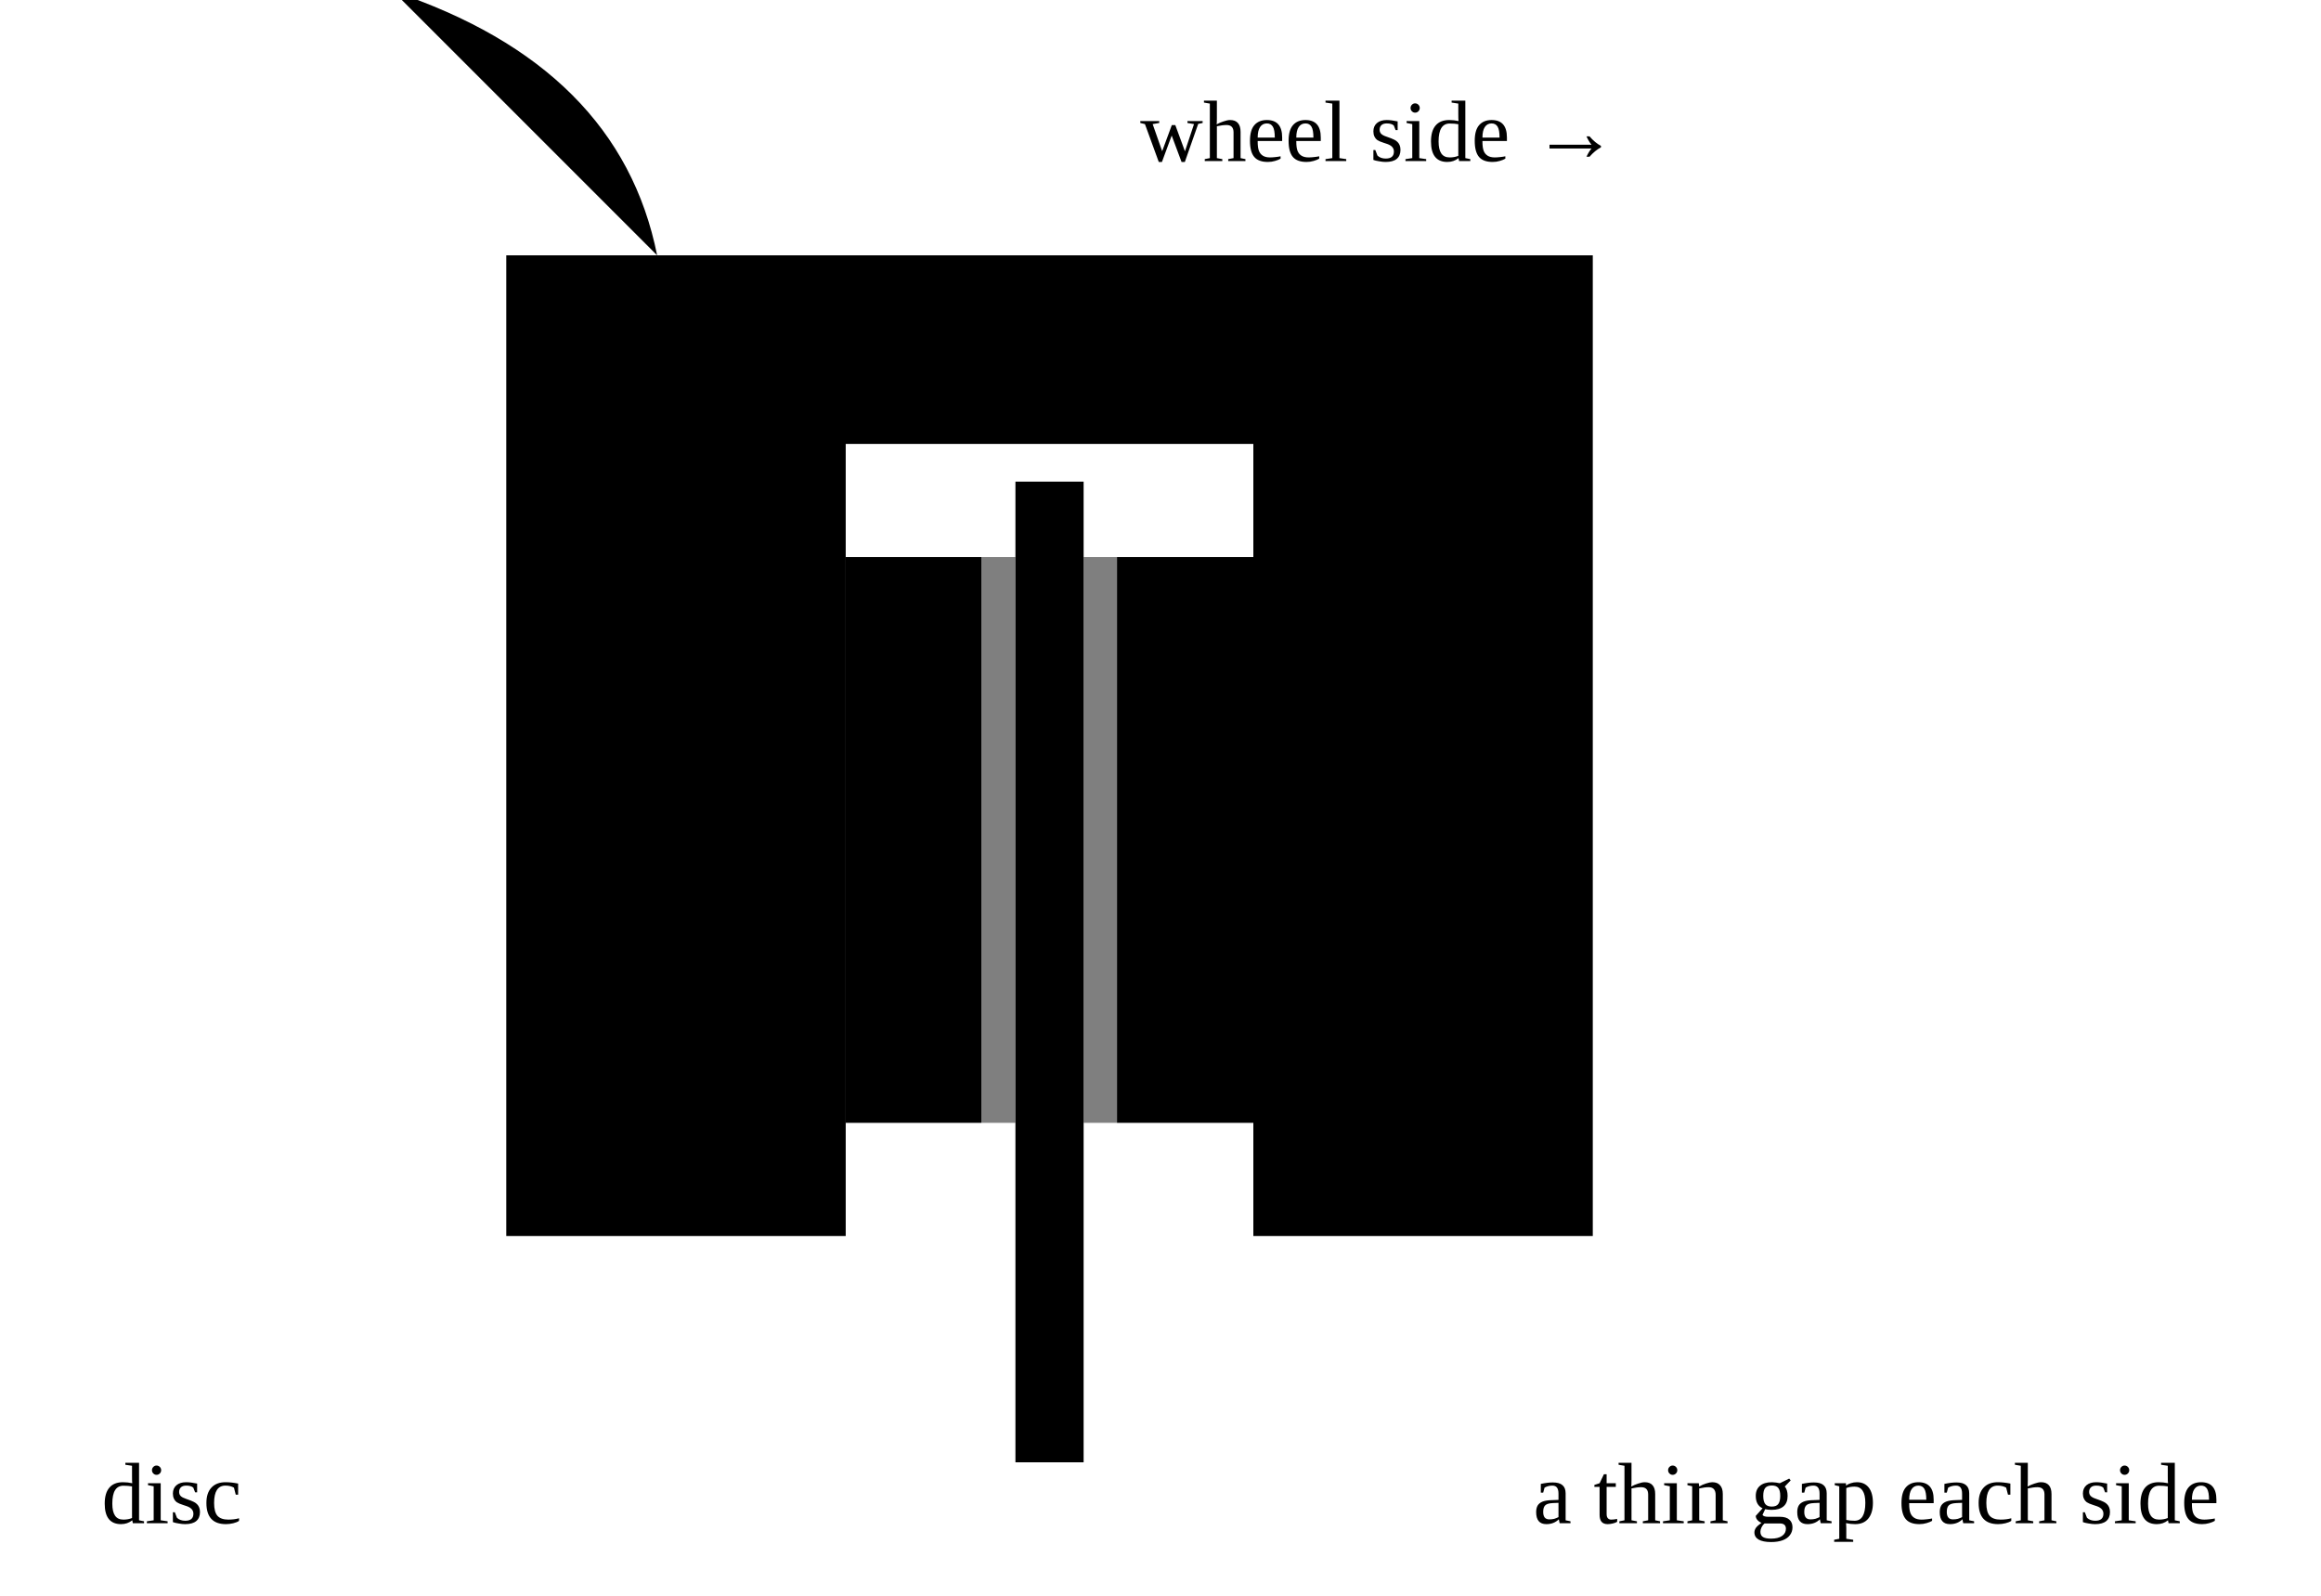
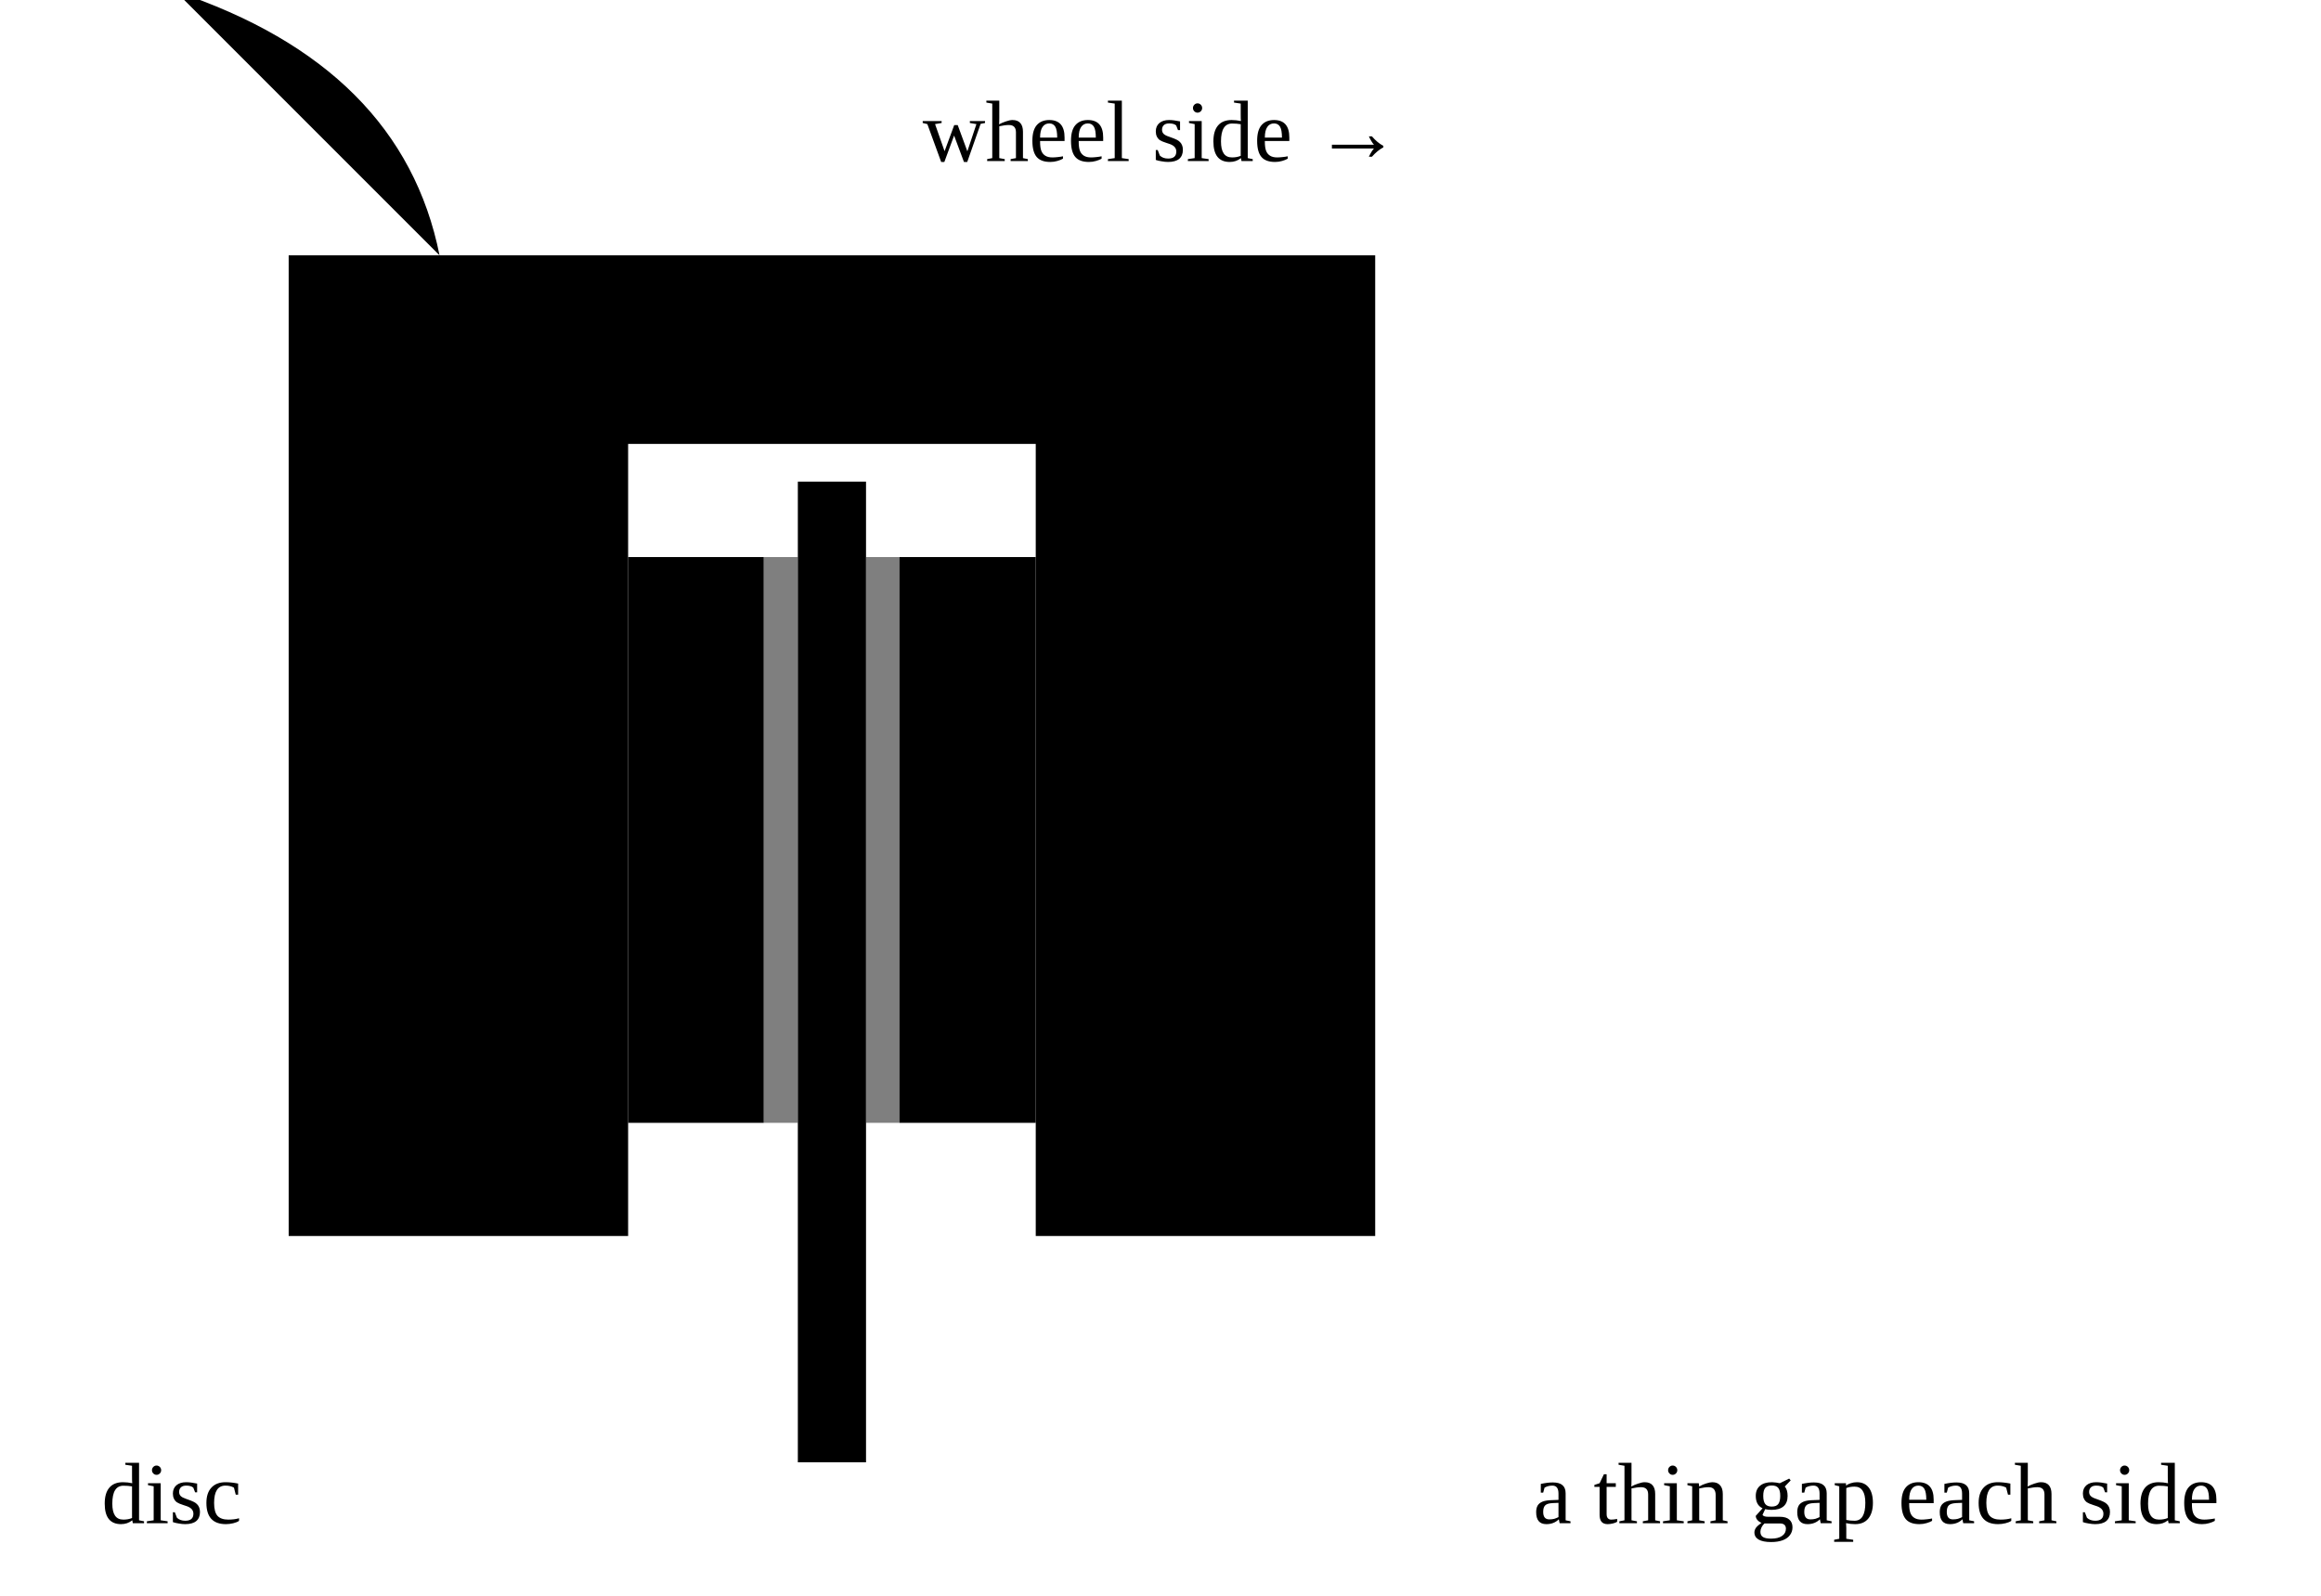
<svg class="cp" viewBox="0 0 320 220">
-   <path class="cp-obj" d="M69.8 35.2L219.6 35.2L219.6 170.4L172.8 170.4L172.8 61.2L116.6 61.2L116.6 170.4L69.8 170.4Z" />
-   <path class="cp-obj" style="stroke-width:1.5" d="M140 66.4L149.4 66.4L149.4 201.6L140 201.6Z" />
-   <text class="cp-tm" x="157.2" y="22.2">wheel side →</text>
-   <path class="cp-halo" style="opacity:0.5" d="M135.3 76.8L140 76.8L140 154.8L135.3 154.8Z" />
-   <path class="cp-halo" style="opacity:0.5" d="M149.4 76.8L154 76.8L154 154.8L149.4 154.8Z" />
-   <path class="cp-rubber" d="M116.6 76.8L135.3 76.8L135.3 154.8L116.6 154.8Z" />
-   <path class="cp-rubber" d="M154 76.8L172.8 76.8L172.8 154.8L154 154.8Z" />
-   <path class="cp-ctx" style="stroke-width:3" d="M90.6 35.2Q85.4 9.2 54.2 -1.2" />
-   <path class="cp-thin" d="M46.3 197.7L140 188.6" />
+   <path class="cp-obj" d="M39.8 35.2L189.6 35.2L189.6 170.4L142.8 170.4L142.8 61.2L86.6 61.2L86.6 170.4L39.8 170.4Z" />
+   <path class="cp-obj" style="stroke-width:1.5" d="M110 66.4L119.4 66.4L119.4 201.6L110 201.6Z" />
+   <text class="cp-tm" x="127.2" y="22.2">wheel side →</text>
+   <path class="cp-halo" style="opacity:0.5" d="M105.3 76.8L110 76.8L110 154.8L105.3 154.8Z" />
+   <path class="cp-halo" style="opacity:0.5" d="M119.4 76.8L124 76.8L124 154.8L119.4 154.8Z" />
+   <path class="cp-rubber" d="M86.6 76.8L105.3 76.8L105.3 154.8L86.6 154.8Z" />
+   <path class="cp-rubber" d="M124 76.8L142.8 76.8L142.8 154.8L124 154.8Z" />
+   <path class="cp-ctx" style="stroke-width:3" d="M60.6 35.2Q55.4 9.2 24.2 -1.2" />
+   <path class="cp-thin" d="M46.3 197.6L110 188.6" />
  <text class="cp-tm" x="14" y="210">disc</text>
-   <path class="cp-thin" d="M151.7 195L151.7 149.6" />
+   <path class="cp-thin" d="M146.2 195.4L121.7 149.6" />
  <text class="cp-th" x="306" y="210" text-anchor="end">a thin gap each side</text>
</svg>
